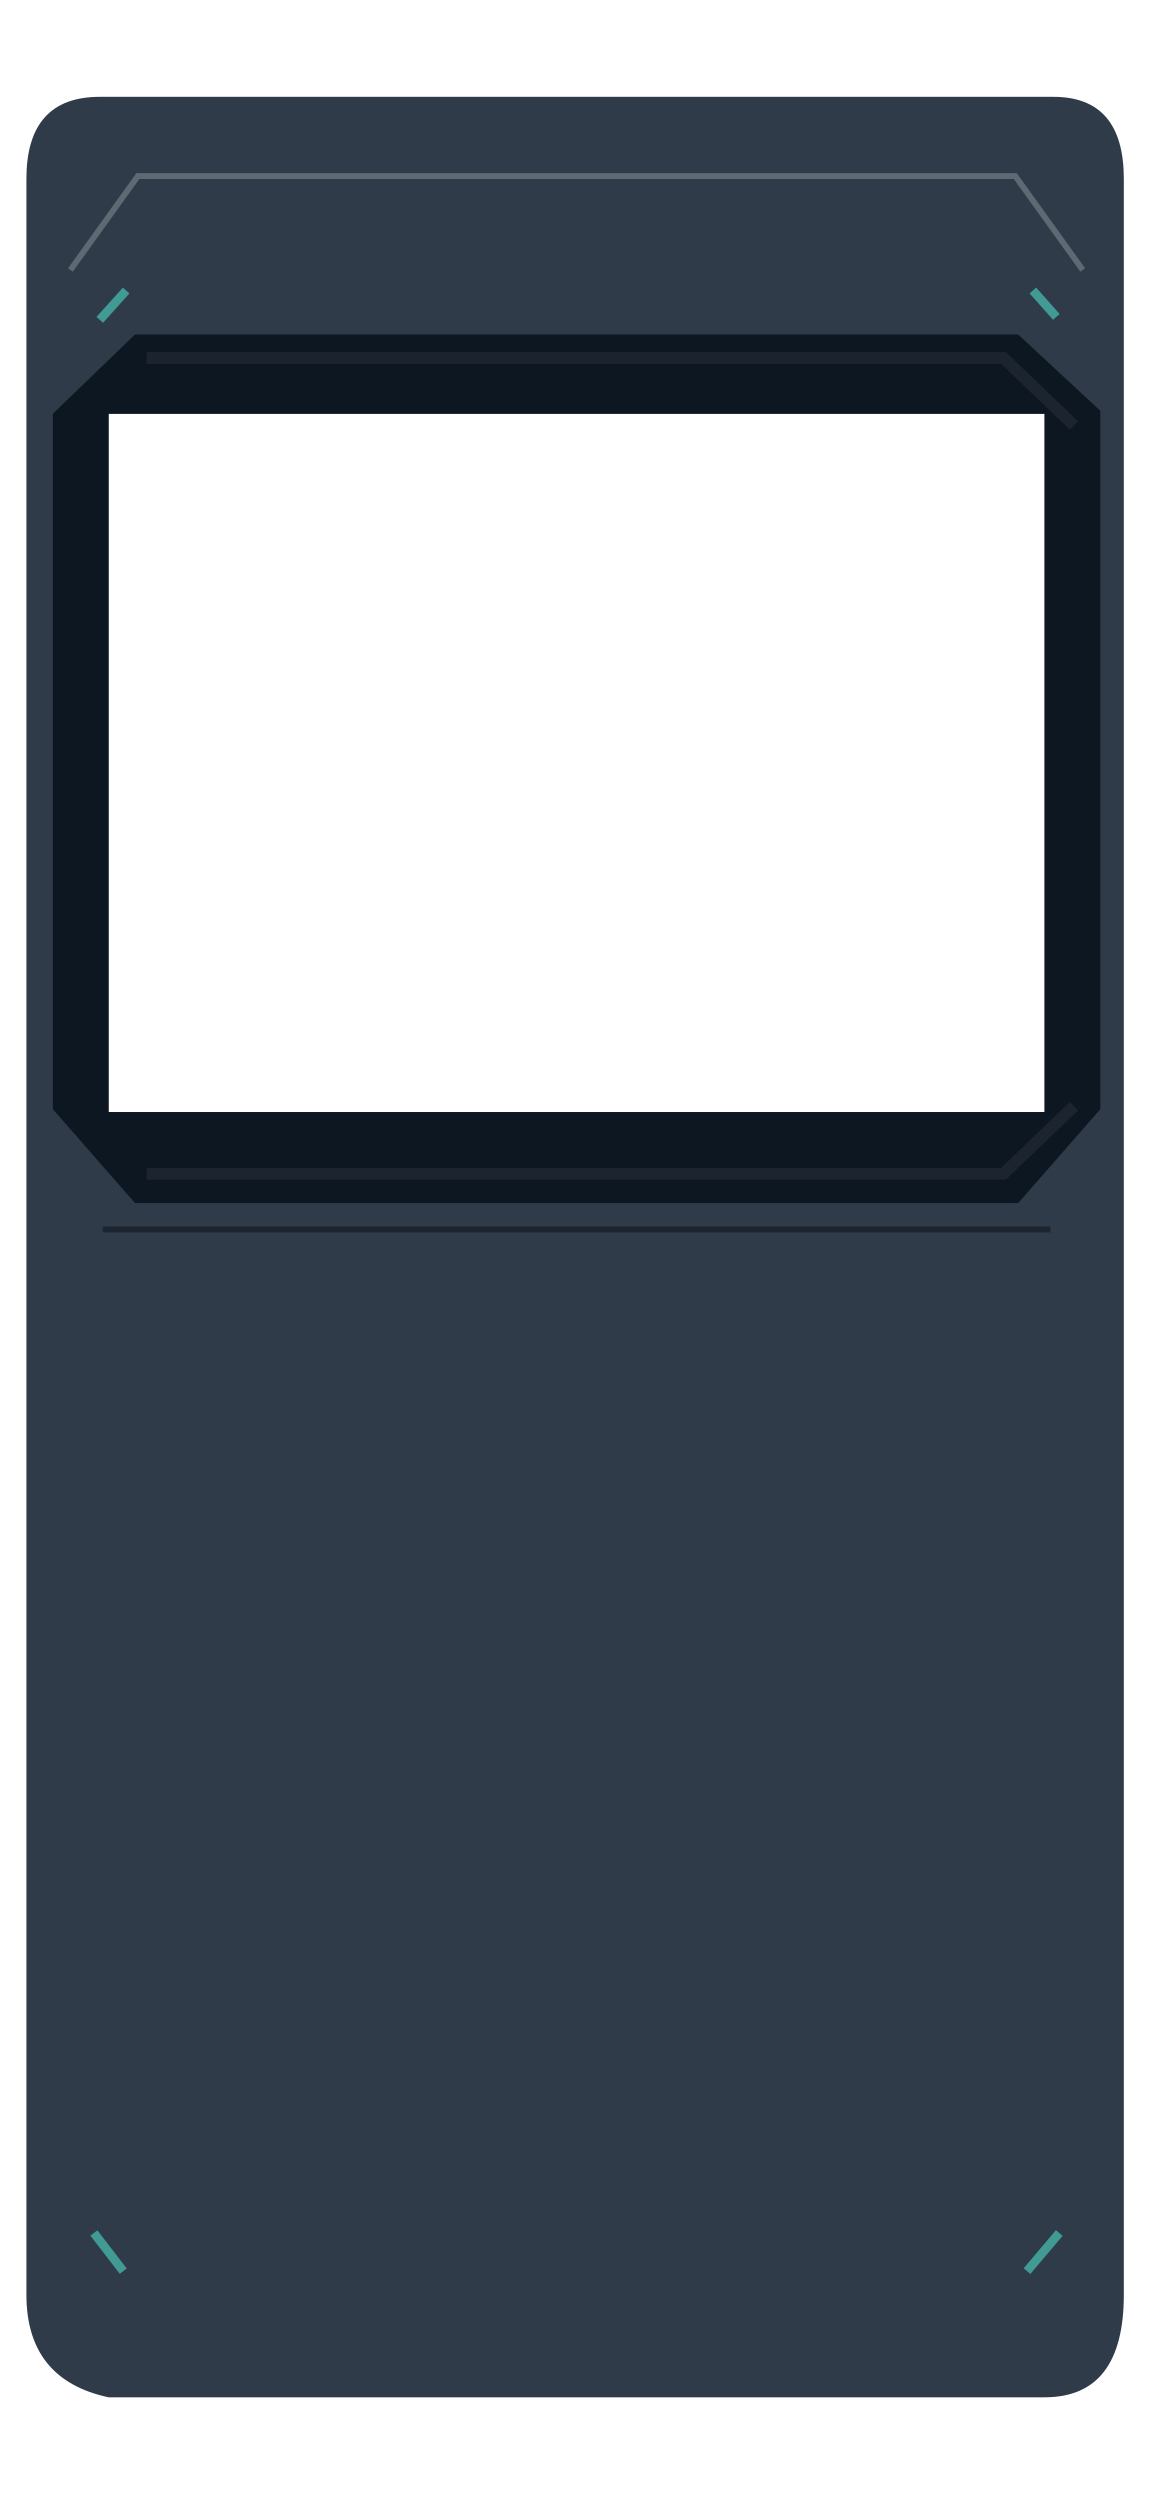
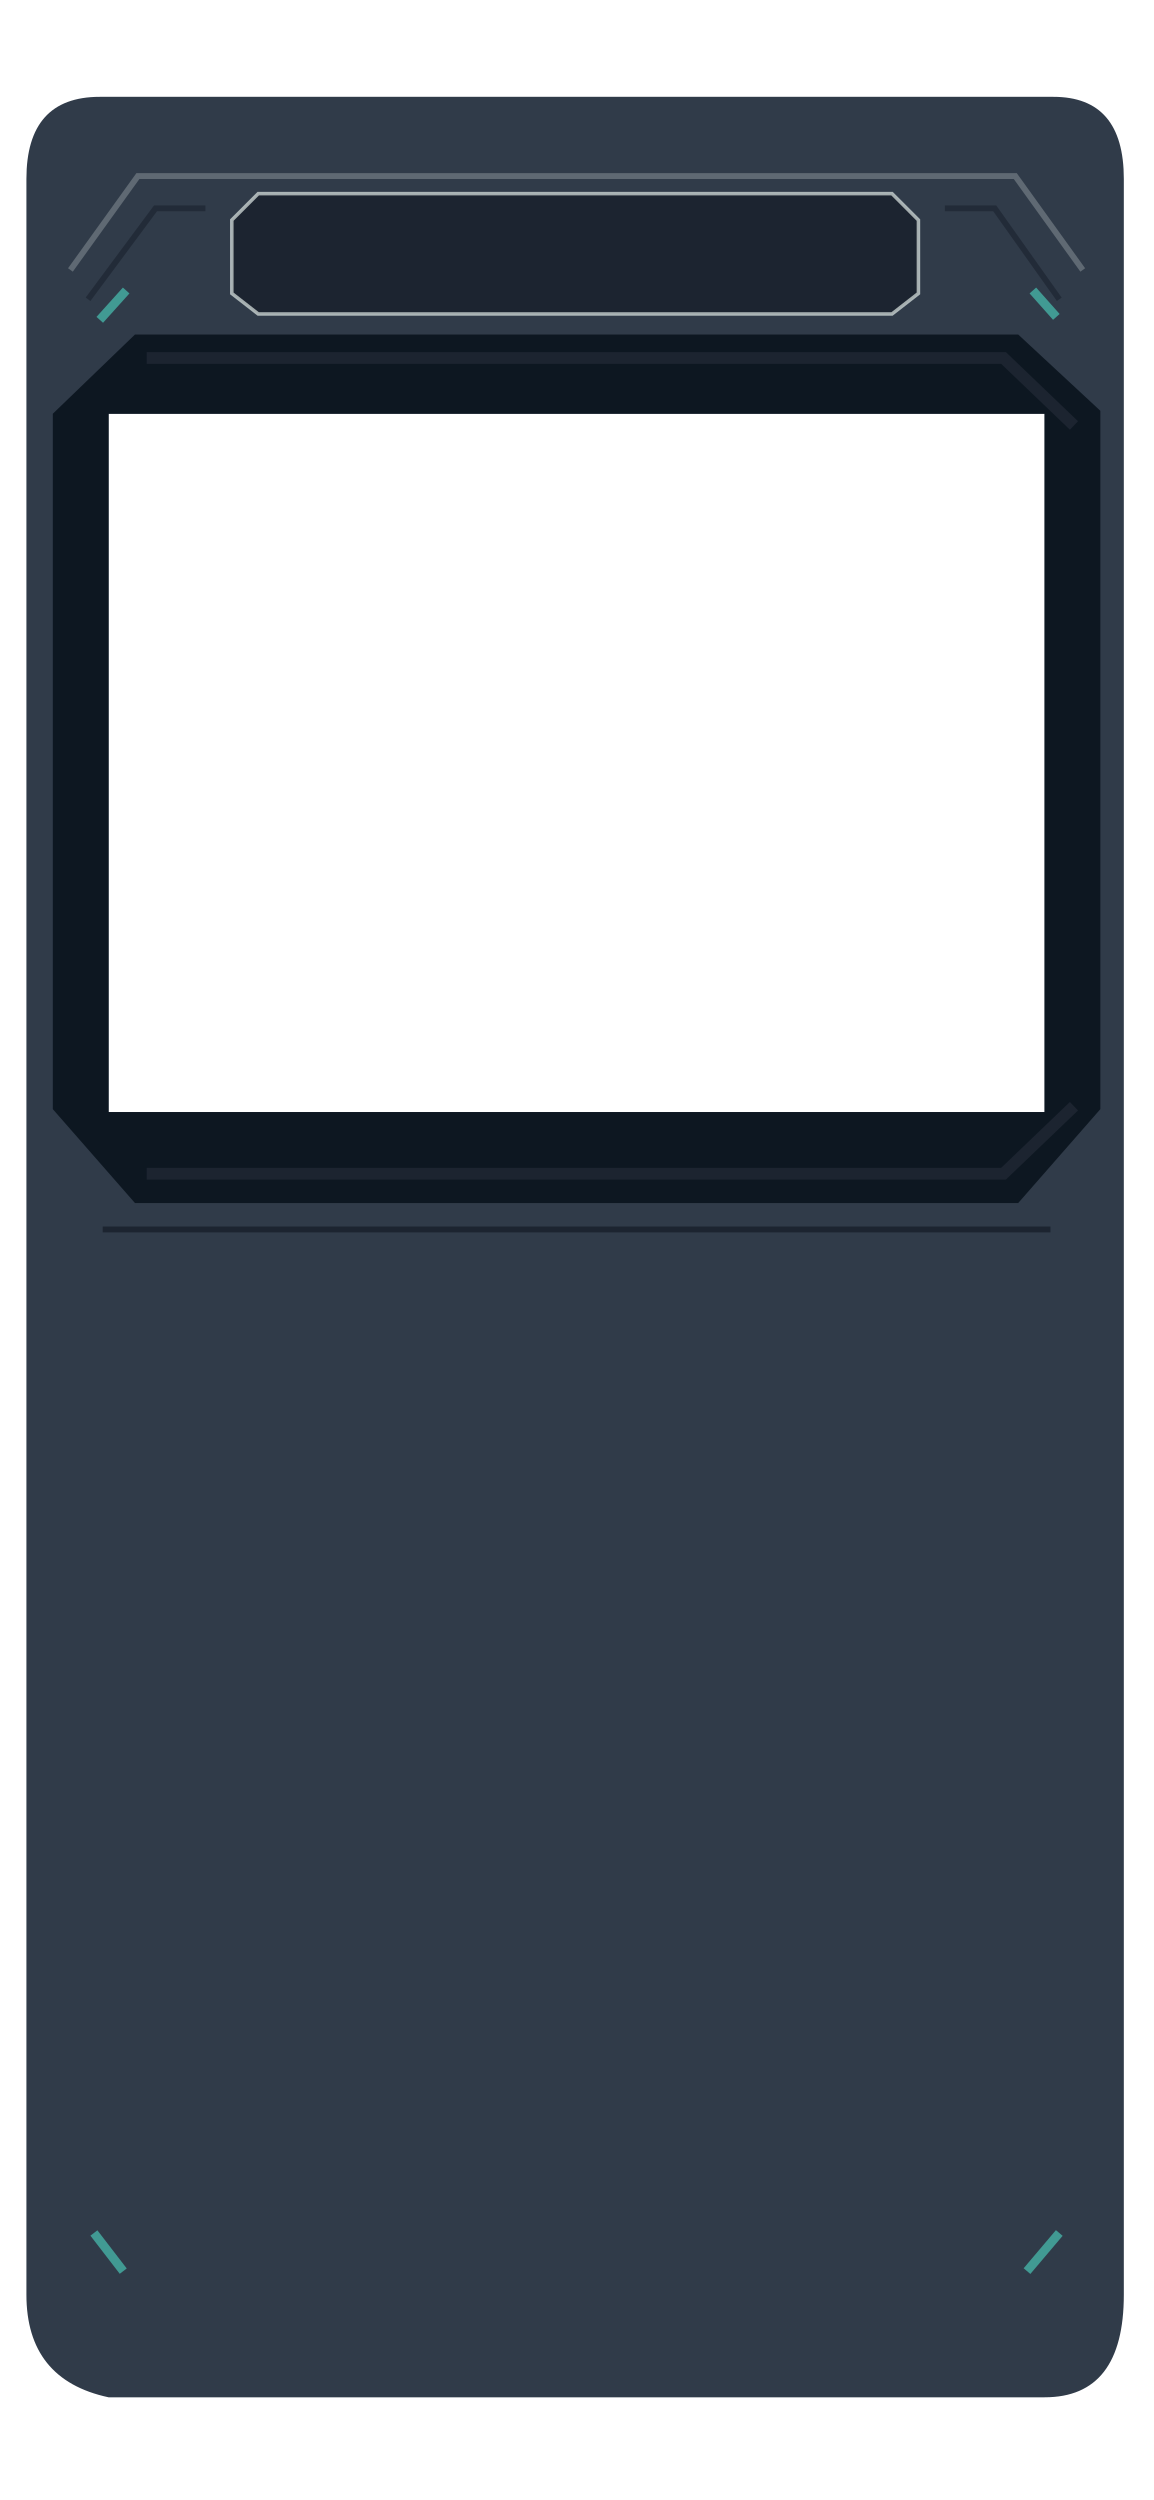
<svg xmlns="http://www.w3.org/2000/svg" viewBox="0 0 393 852" role="img" aria-label="CARTDECK transparent shell and inset game aperture depth master">
  <path id="cd-chassis-depth" data-cd-fill="chassis" fill="#303B49" fill-rule="evenodd" d="M34 33H359Q383 33 383 61V782Q383 817 356 817H37Q9 811 9 782V61Q9 33 34 33ZM37 141H356V379H37Z" />
  <path id="cd-screen-bezel" data-cd-fill="bezel" fill="#0D1721" fill-rule="evenodd" d="M46 114H347L375 140V378L347 410H46L18 378V141ZM37 141H356V379H37Z" />
  <path id="cd-bezel-machining" d="M50 122H342L366 145M50 400H342L366 377" fill="none" data-cd-stroke="secondary" stroke="#1C2430" stroke-width="4" />
-   <path id="cd-upper-rim" d="M24 92L47 60H346L369 92" fill="none" data-cd-stroke="onChassis" stroke="#EDF6F2" stroke-opacity=".25" stroke-width="2" />
+   <path id="cd-upper-rim" d="M24 92L47 60H346L369 92" fill="none" data-cd-stroke="onChassis" stroke="#EDF6F2" stroke-opacity=".25" stroke-width="2" data-cd-effect-zone="outer-rim" />
+   <path id="cd-left-shoulder-seam" d="M30 102L53 71H70" fill="none" data-cd-stroke="secondary" stroke="#1C2430" stroke-opacity=".66" stroke-width="2" data-cd-effect-zone="left-shoulder" />
+   <path id="cd-right-shoulder-seam" d="M322 71H339L361 102" fill="none" data-cd-stroke="secondary" stroke="#1C2430" stroke-opacity=".66" stroke-width="2" data-cd-effect-zone="right-shoulder" />
+   <path id="cd-brand-seat" d="M88 66H304L313 75V100L304 107H88L79 100V75Z" data-cd-fill="secondary" fill="#1C2430" data-cd-stroke="onChassis" stroke="#EDF6F2" stroke-opacity=".65" stroke-width="1.2" data-cd-region="protected-brand-seat" />
  <path id="cd-lower-seam" d="M35 419H358" fill="none" data-cd-stroke="secondary" stroke="#1C2430" stroke-width="2" />
  <path id="cd-corner-accents" d="M34 109L43 99M352 99L360 108M32 761L42 774M350 774L361 761" fill="none" data-cd-stroke="accent" stroke="#4ED8C4" stroke-opacity=".6" stroke-width="3" />
</svg>
